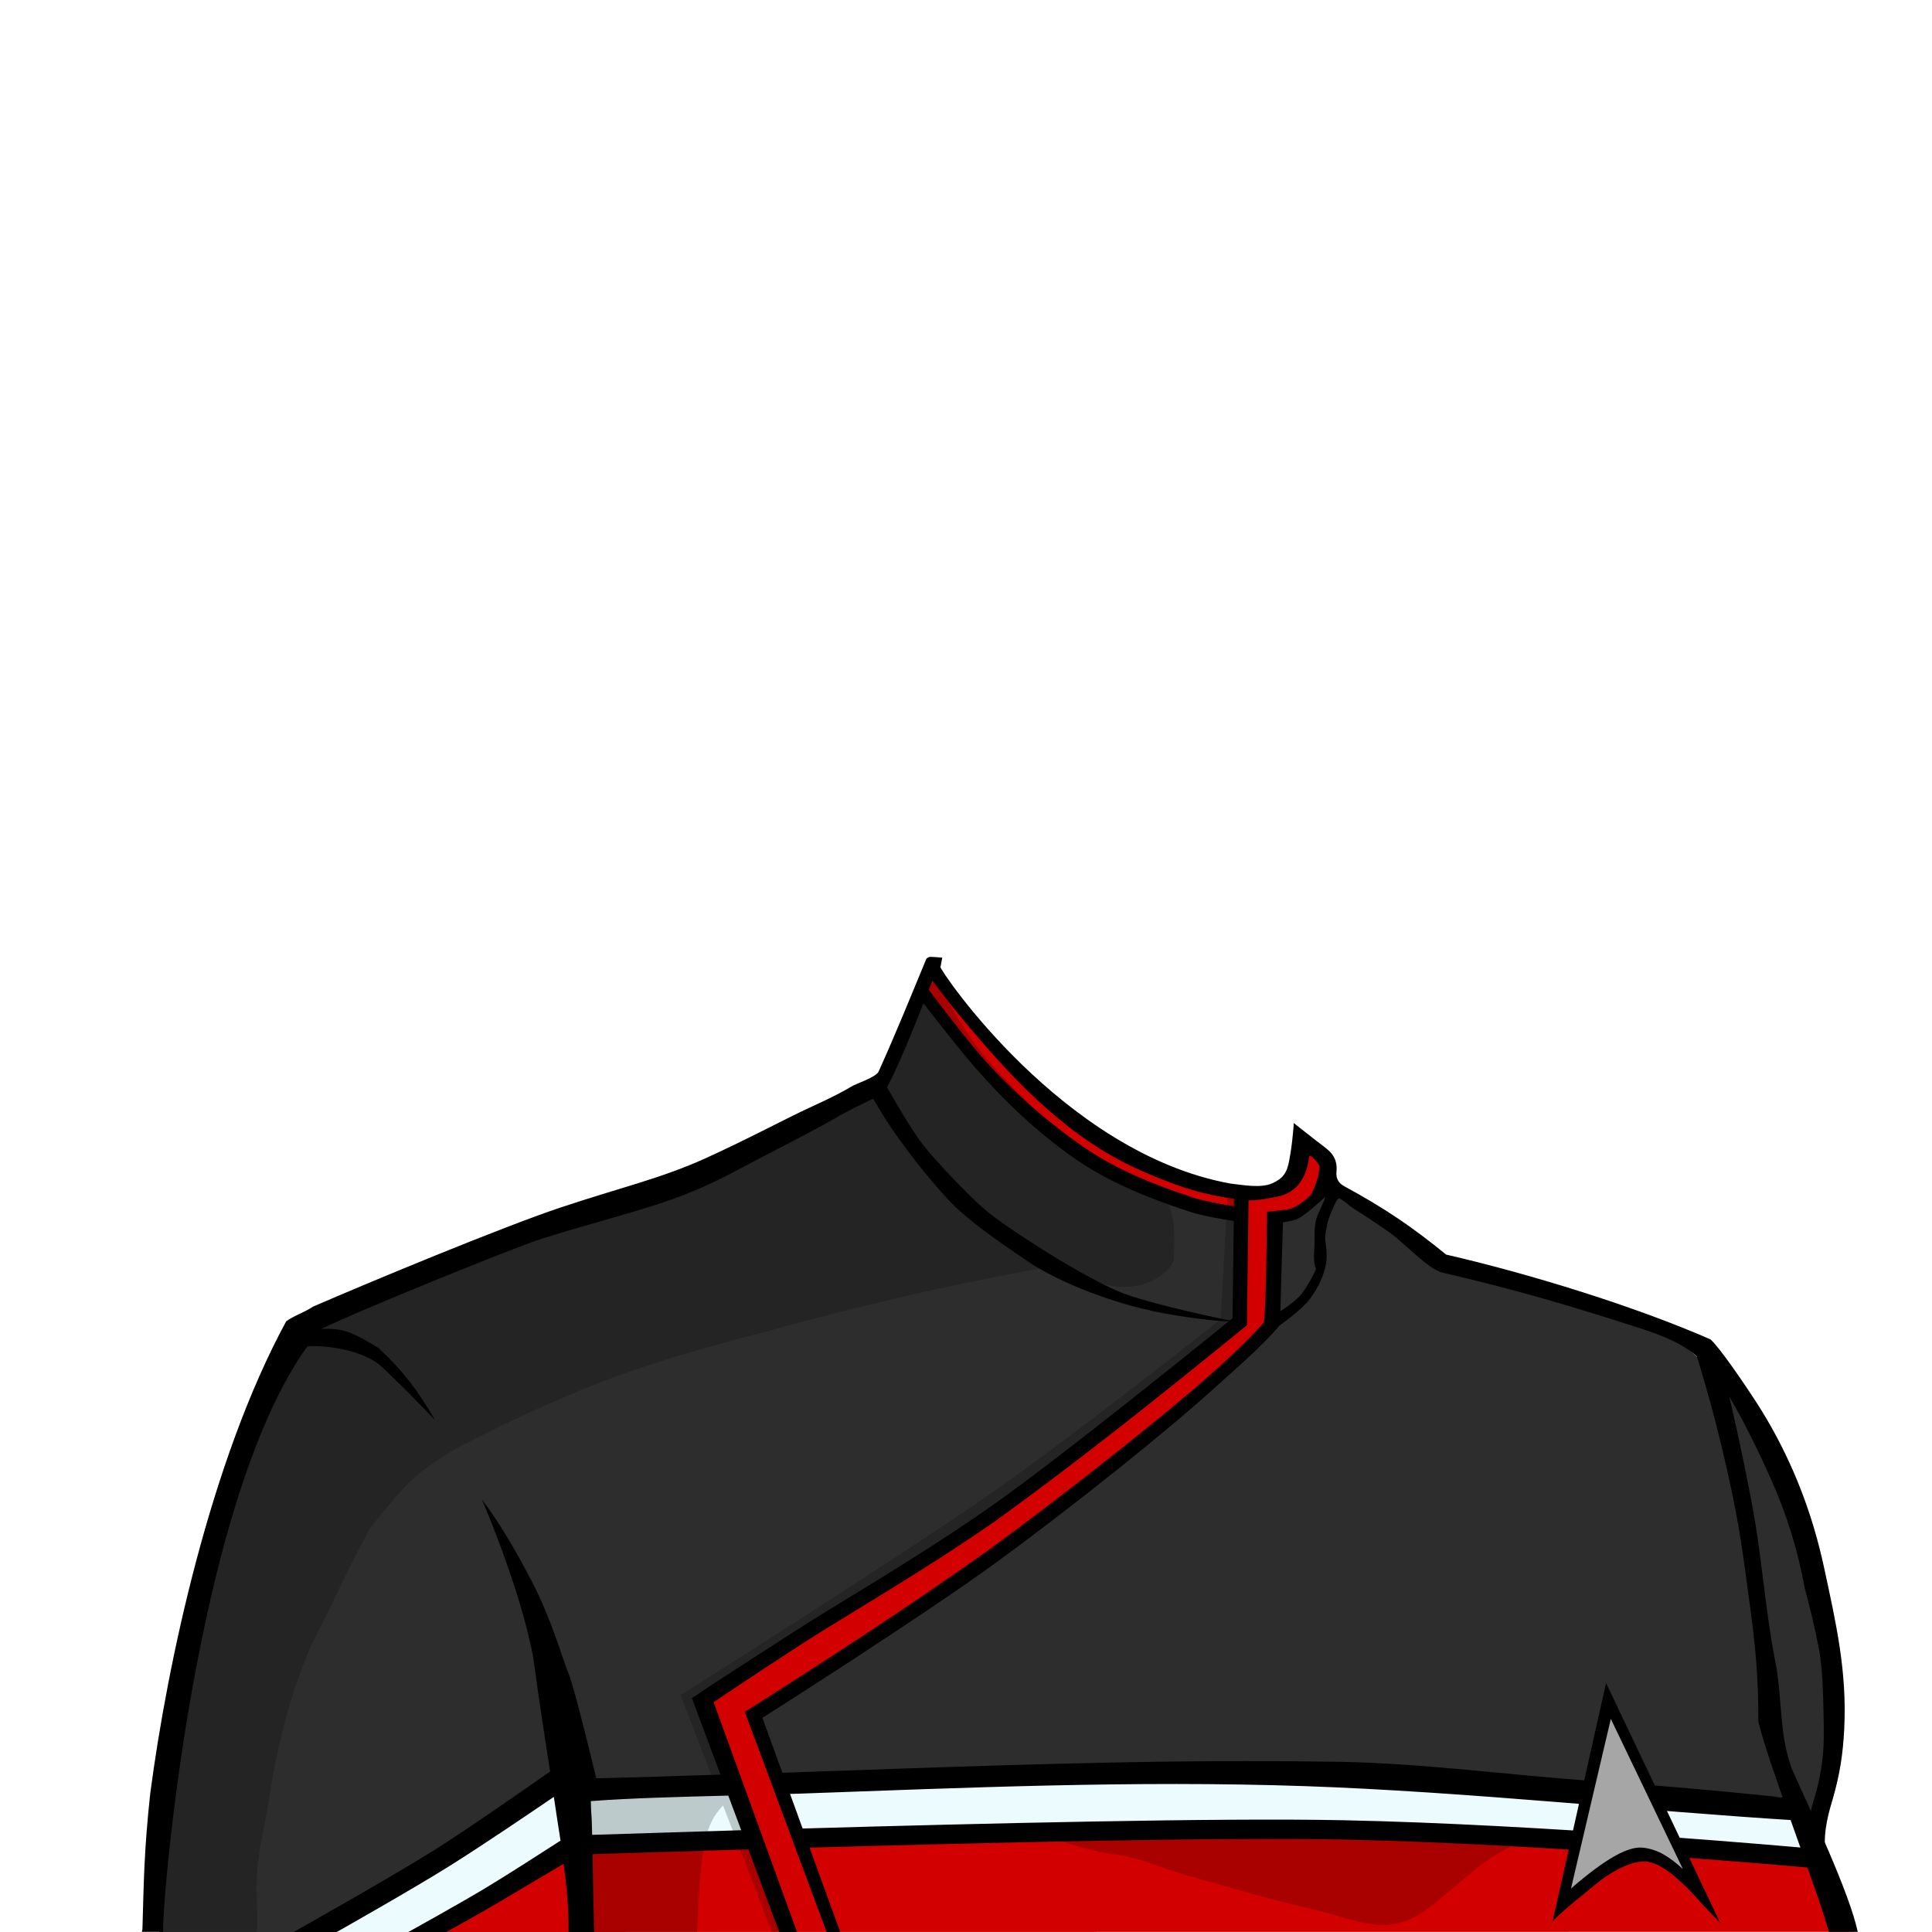
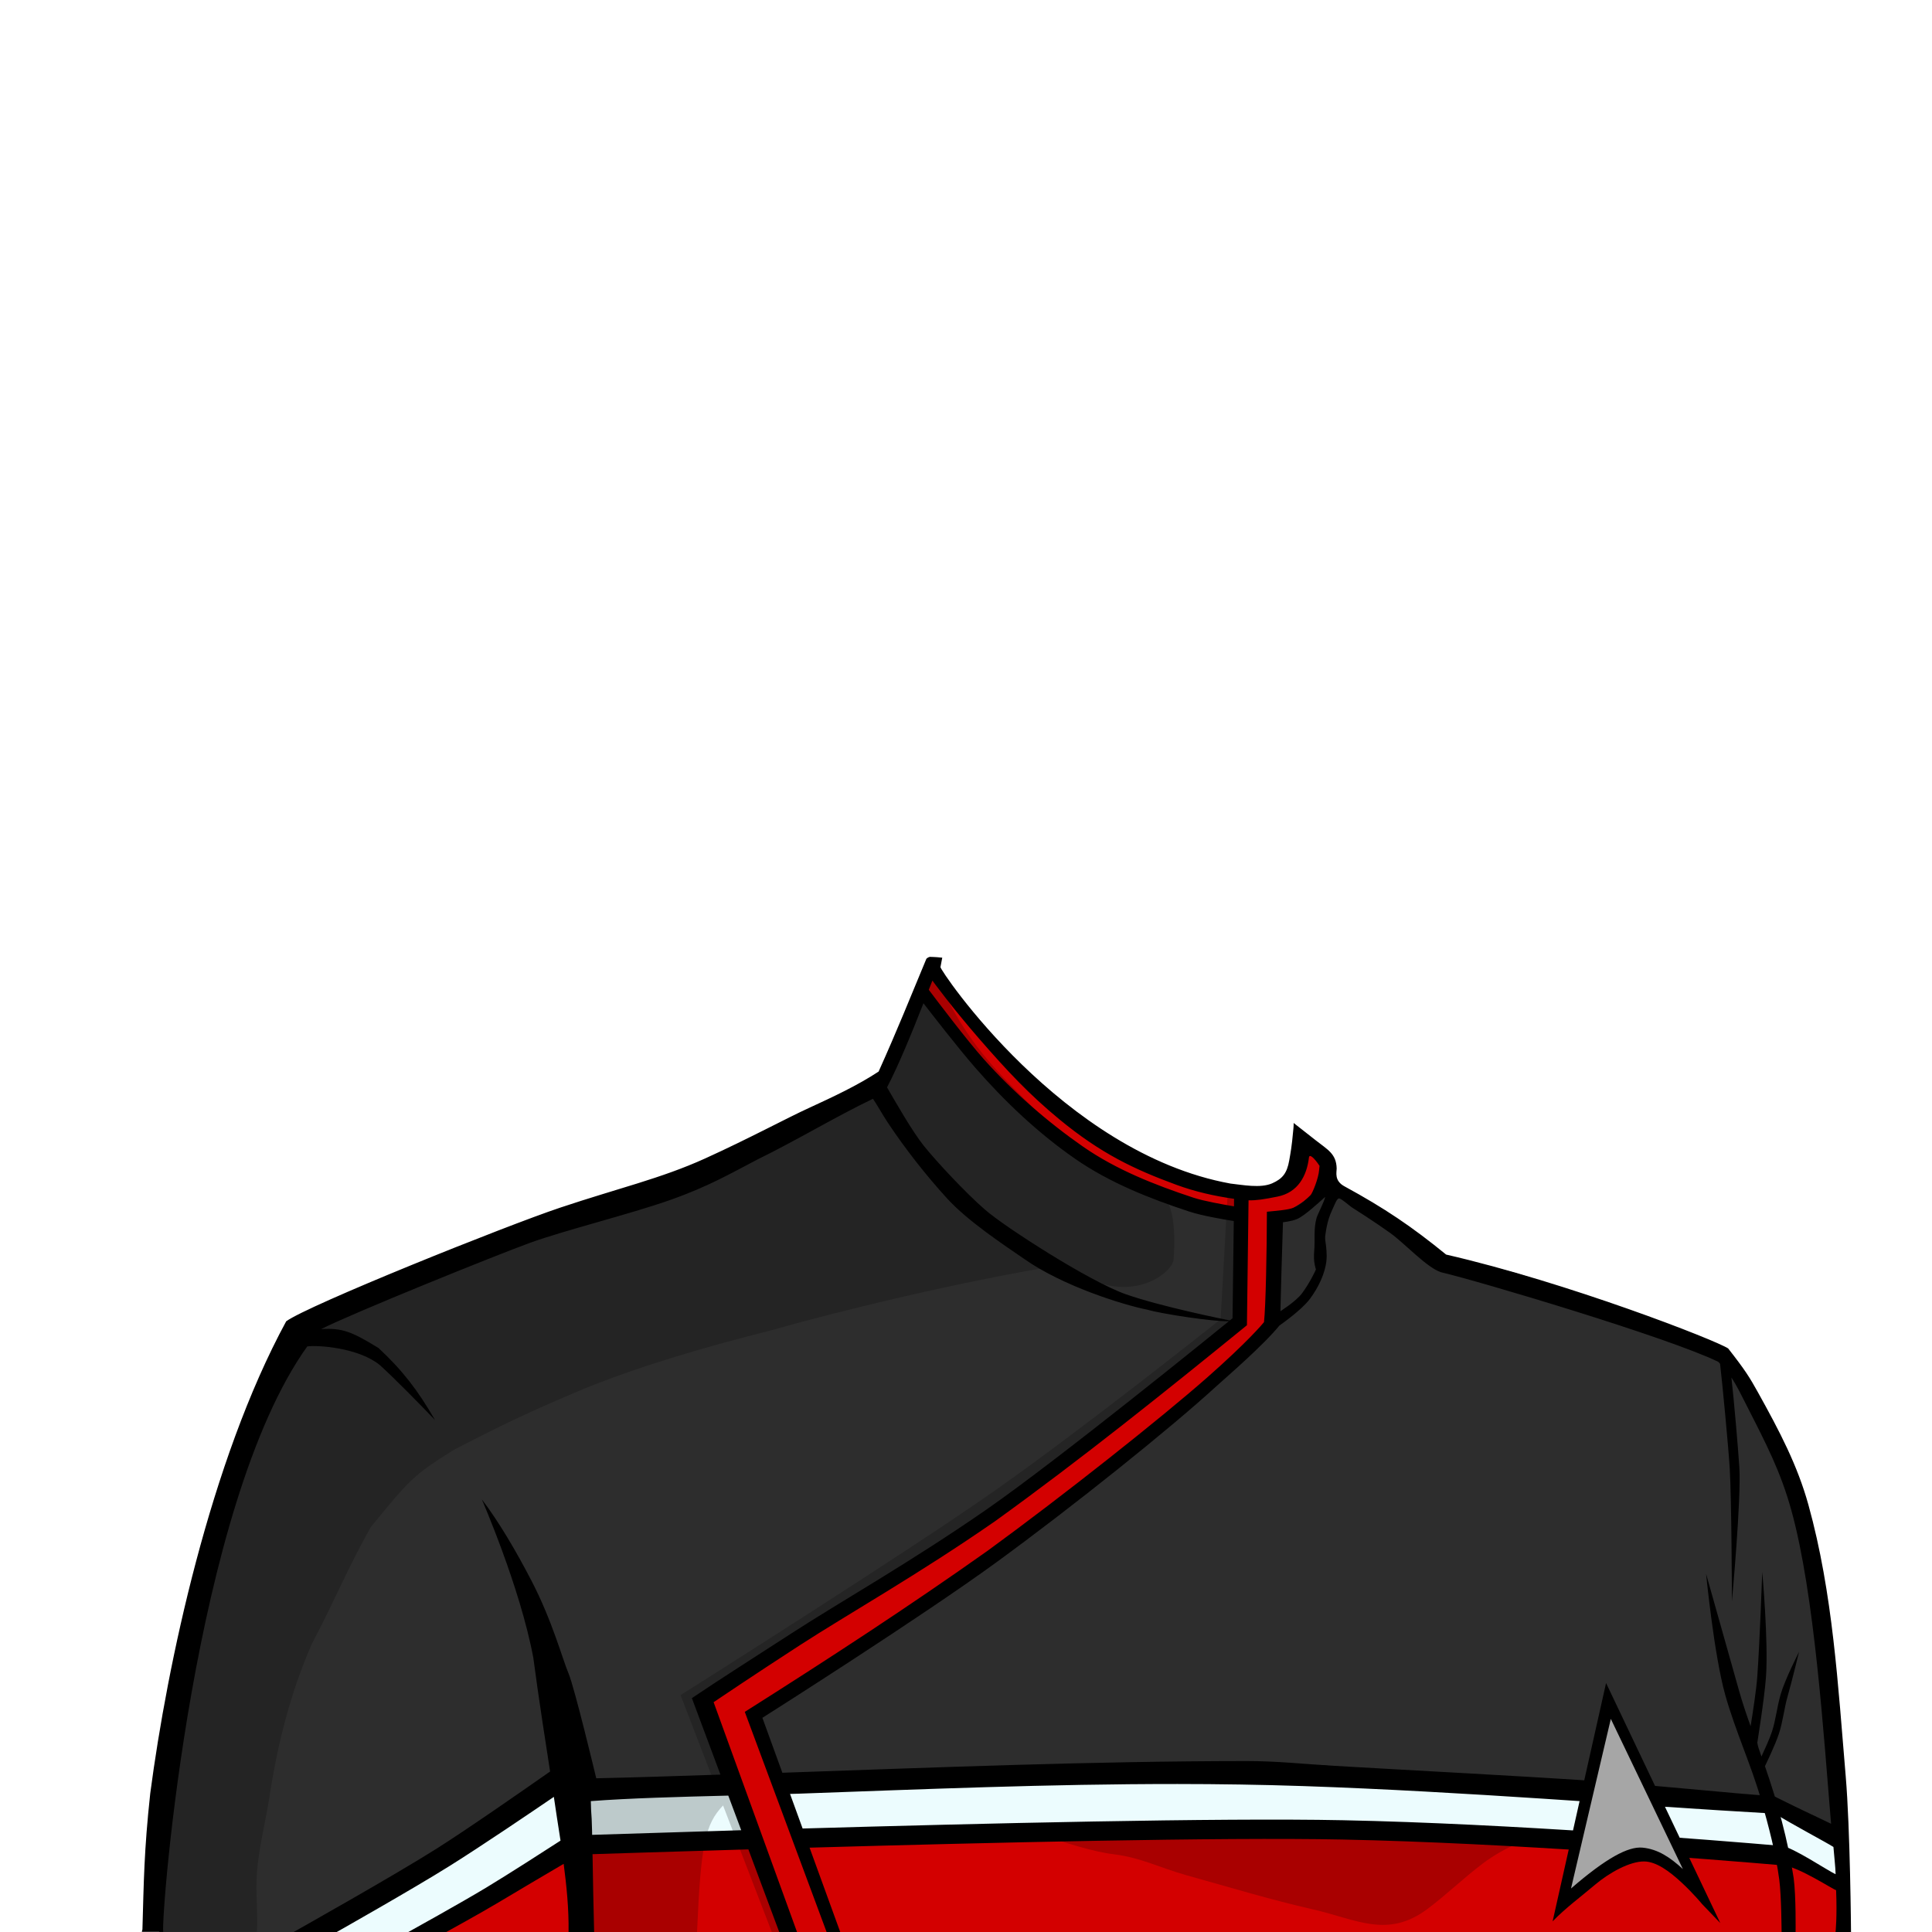
<svg xmlns="http://www.w3.org/2000/svg" version="1.1" id="svg282014" width="400" height="400" viewBox="0 0 400 400" xml:space="preserve">
  <defs id="defs282018" />
-   <g id="layer3" style="display:none">
-     <path d="m 213.633,151.294 -5.491,30.848 -9.212,18.452 c 0,0 13.58,22.7 22.617,29.337 9.037,6.636 24.148,15.816 35.021,17.228 l 3.671,0.607 2.825,0.24 5.224,-2.259 1.832,-12.393 13.081,-27.185 z" style="fill:#cd976d;fill-opacity:1;fill-rule:nonzero;stroke:none;stroke-width:1.333" id="path283414" />
-     <path d="m 199.17,199.756 c 0,0 11.146,18.878 18.75,25.749 16.897,4.648 35.917,5.033 53.5,5.149 l 11.783,-24.485 -69.569,-54.875 -5.699,31.472 z" style="opacity:0.2;fill:#000000;fill-opacity:1;fill-rule:nonzero;stroke:none;stroke-width:1.333" id="path283424" />
-     <path d="m 211.645,149.528 c -1.011,4.997 -2.991,25.245 -4.128,30.153 -1.116,3.581 -2.422,8.11 -4.326,11.826 -1.904,3.716 -2.738,5.496 -4.28,8.423 l 2.355,3.108 c 4.223,-7.938 7.145,-15.384 8.956,-21.626 1.291,-4.451 3.765,-24.061 5.256,-28.479 l -3.833,-3.407" style="fill:#000000;fill-opacity:1;fill-rule:nonzero;stroke:none;stroke-width:1.333" id="path283434" />
-     <path d="m 285.866,207.638 c -2.232,2.508 -11.629,23.48 -13.308,26.583 -1.365,2.523 -2.372,12.417 -5.128,12.788 -1.863,0.251 -2.084,-3.988 -1.828,-5.819 0.124,-0.875 14.504,-36.109 14.504,-36.109 0,0 5.76,2.557 5.76,2.557" style="fill:#000000;fill-opacity:1;fill-rule:nonzero;stroke:none;stroke-width:1.333" id="path283438" />
-   </g>
  <g id="g282022">
-     <path id="path283350" style="fill:#2d2d2d;fill-opacity:1;fill-rule:nonzero;stroke:none;stroke-width:1.333" d="m 193.94,200.476 c -3.266,5.307 -3.867,7.521 -6.563,13.19 -3.227,5.312 -3.533,7.275 -5.565,10.796 -14.347,6.449 -26.456,10.668 -50.148,24.252 -16.347,4.407 -36.792,9.015 -54.479,19.418 -3.369,1.981 -12.235,6.1 -15.736,8.227 -9.937,13.3 -9.372,20.97 -15.105,36.717 -0.656,2.913 -1.568,6.398 -3.566,12.572 -4.403,16.191 -7.371,25.527 -8.9,40.021 -0.959,5.632 -0.928,10.69 -1.844,18.002 -0.318,4.113 -0.341,11.047 -0.965,14.379 0.552,0.064 1.23,0.878 1.951,1.949 h 50.463 c 3.704,-1.521 7.373,-3.134 10.965,-4.928 4.299,-2.148 11.447,-7.694 15.484,-10.346 2.427,-1.595 8.653,-10.535 11.228,-10.825 0.009,-10e-4 77.231,-5.17 153.079,-3.6 28.868,0.133 50.124,1.806 80.434,3.707 0,0 14.141,-0.114 22.848,3.25 0.971,-10.139 3.424,-26.39 1.143,-34.068 -1.221,-4.105 -3.554,-13.661 -4.771,-17.768 -6.204,-24.605 -15.376,-42.724 -34.791,-53.436 -12.891,-3.905 -24.587,-9.436 -36.992,-10.875 -5.248,-0.674 -13.242,-7.735 -17.094,-9.266 l -8.256,-6.826 -0.377,-2.069 -5.864,-7.466 -2.914,9.119 -4.309,2.334 -2.993,0.525 -3.732,-0.303 c -10.873,-1.412 -25.982,-10.591 -35.02,-17.229 -10.195,-8.297 -21.091,-18.17 -27.609,-29.455 z" />
+     <path id="path283350" style="fill:#2d2d2d;fill-opacity:1;fill-rule:nonzero;stroke:none;stroke-width:1.333" d="m 193.94,200.476 c -3.266,5.307 -3.867,7.521 -6.563,13.19 -3.227,5.312 -3.533,7.275 -5.565,10.796 -14.347,6.449 -26.456,10.668 -50.148,24.252 -16.347,4.407 -36.792,9.015 -54.479,19.418 -3.369,1.981 -12.235,6.1 -15.736,8.227 -9.937,13.3 -9.372,20.97 -15.105,36.717 -0.656,2.913 -1.568,6.398 -3.566,12.572 -4.403,16.191 -7.371,25.527 -8.9,40.021 -0.959,5.632 -0.928,10.69 -1.844,18.002 -0.318,4.113 -0.341,11.047 -0.965,14.379 0.552,0.064 1.23,0.878 1.951,1.949 h 50.463 c 3.704,-1.521 7.373,-3.134 10.965,-4.928 4.299,-2.148 11.447,-7.694 15.484,-10.346 2.427,-1.595 8.653,-10.535 11.228,-10.825 0.009,-10e-4 77.231,-5.17 153.079,-3.6 28.868,0.133 50.124,1.806 80.434,3.707 0,0 17.154,2.06 25.861,5.424 0.017,-10.253 0.411,-28.564 -1.87,-36.242 -1.221,-4.105 -2.368,-14.524 -3.585,-18.631 -6.204,-24.605 -10.104,-42.848 -35.007,-51.602 -12.708,-4.467 -25.557,-10.407 -37.963,-11.846 -5.248,-0.674 -13.242,-7.735 -17.094,-9.266 l -8.256,-6.826 -0.377,-2.069 -5.864,-7.466 -2.914,9.119 -4.309,2.334 -2.993,0.525 -3.732,-0.303 c -10.873,-1.412 -25.982,-10.591 -35.02,-17.229 -10.195,-8.297 -21.091,-18.17 -27.609,-29.455 z" />
    <path id="path9" style="fill:#d30000;fill-opacity:1;stroke:none;stroke-width:1px;stroke-linecap:butt;stroke-linejoin:miter;stroke-opacity:1" d="m 193.789,199.528 -2.886,5.395 3.119,5.373 16.549,17.087 c 0,0 10.399,10.226 11.959,10.746 1.56,0.52 10.744,6.238 10.744,6.238 l 21.49,6.934 2.061,0.068 -0.326,21.941 -38.475,31.023 -36.396,24.264 -35.875,23.223 8.84,25.303 9.186,-0.865 -7.627,-21.838 33.969,-21.838 34.316,-24.436 31.715,-25.996 7.799,-9.186 0.662,-21.342 0.725,0.023 8.146,-5.199 0.79,-6.343 -2.773,-2.947 -1.31,4.61 -3.467,4.68 -6.76,0.693 -10.744,-1.906 -17.852,-7.279 -14.792,-10.587 -15.447,-16.034 z" />
    <path d="m 31.482,395.287 c 0.447,2.493 1.181,2.085 1.541,4.679 h 20.167 c 0.196,-3.433 -0.168,-7.001 -0.091,-10.296 0.143,-6.028 1.81,-11.881 2.718,-17.836 1.664,-10.893 4.391,-21.539 8.717,-31.409 5.683,-10.92 7.045,-14.963 12.228,-24.254 8.062,-9.835 8.681,-10.664 17.277,-16.047 9.831,-5.058 15.434,-7.808 26.709,-12.521 12.061,-4.937 26.019,-8.937 38.759,-12.128 2.827,-0.805 5.532,-1.547 8.117,-2.227 28.435,-7.481 48.86,-10.788 48.86,-10.788 0,0 -11.603,-5.516 -20.873,-16.653 -3.089,-3.713 -5.027,-4.512 -7.254,-8.997 -2.228,-4.484 -3.543,-5.332 -8.021,-10.328 -6.753,2.548 -26.119,9.038 -47.707,21.333 -18.7,5.866 -35.846,11.498 -55.442,20.318 -6.939,2.888 -12.359,4.733 -15.263,7.34 -9.816,11.622 -13.676,21.857 -18.572,40.358 -3.949,17.256 -7.765,34.886 -9.352,49.719 -1.108,6.505 -0.996,8.399 -2.472,17.393 0.118,5.331 -0.86,8.655 -0.284,11.866" style="opacity:0.2;fill:#000000;fill-opacity:1;fill-rule:nonzero;stroke:none;stroke-width:1.333" id="path283392" />
-     <path d="m 383.919,399.967 c -0.144,-0.856 -0.384,-1.687 -0.641,-2.347 -0.696,-1.777 -2.255,-3.46 -3.185,-5.131 -0.887,-1.595 -1.816,-3.207 -2.615,-4.831 -1.457,-2.968 -2.899,-6.177 -1.188,-9.324 l -4.61,-3.637 c -17.46,-0.986 -29.021,-0.938 -44.684,-2.181 -2.877,-0.177 -12.318,-0.351 -15.585,-0.515 -9.8,-0.493 -23.196,-1.651 -37.418,-1.946 -75.853,-1.569 -154.231,4.12 -154.231,4.12 C 103.617,385.474 98.233,392.095 80.47,400 Z" style="fill:#d30000;fill-opacity:1;fill-rule:nonzero;stroke:none;stroke-width:1.333" id="path283402" />
+     <path d="m 381.707,400 c 0.045,-3.569 -0.066,-6.752 0.064,-10.257 0.014,-2.88 -0.545,-5.532 -0.141,-8.586 l -9.95,-6.46 c -17.46,-0.986 -29.021,-0.938 -44.684,-2.181 -2.877,-0.177 -12.318,-0.351 -15.585,-0.515 -9.8,-0.493 -23.196,-1.651 -37.418,-1.946 -75.853,-1.569 -154.231,4.12 -154.231,4.12 C 103.617,385.474 98.233,392.095 80.47,400 Z" style="fill:#d30000;fill-opacity:1;fill-rule:nonzero;stroke:none;stroke-width:1.333" id="path283402" />
    <path d="m 185.984,374.614 c 4.165,0.118 9.37,-0.33 13.636,0.466 5.351,0.999 11.158,3.485 16.469,5.044 4.782,1.404 9.843,3.218 14.706,3.811 5.314,0.65 9.521,2.823 14.735,4.279 8.86,2.474 17.574,5.118 26.388,7.126 8.899,2.027 15.322,6.072 23.585,-0.087 3.88,-2.891 7.558,-6.477 11.511,-9.446 4.631,-3.478 9.437,-5.217 14.921,-6.875 2.221,-0.672 4.455,-1.307 6.665,-2.014 0.884,-0.283 6.276,-3.461 7.115,-3.28 -7.426,-1.595 -31.32,-1.935 -39.134,-3.262 -9.805,-1.664 -18.988,-1.785 -28.949,-1.842 -11.483,-0.067 -22.976,1.258 -34.468,1.478 -11.793,0.228 -23.605,-0.634 -35.387,-0.662 -3.444,-0.008 -9.123,-0.765 -11.683,1.06 -4.327,3.084 1.004,3.771 -0.111,4.205" style="opacity:0.2;fill:#000000;fill-opacity:1;fill-rule:nonzero;stroke:none;stroke-width:1.333" id="path283492" />
-     <path id="path3" style="fill:#ecfcfe;fill-opacity:1;stroke:none;stroke-width:1px;stroke-linecap:butt;stroke-linejoin:miter;stroke-opacity:1" d="M 276.949 367.072 L 161.215 369.098 L 165.689 381.188 L 281.803 379.203 L 376.084 385.096 L 370.885 372.271 L 276.949 367.072 z M 119.238 367.418 L 97.574 381.629 L 66.377 400 L 88.215 400 L 119.064 382.322 L 119.131 376.68 L 119.584 381.977 L 156.143 381.352 L 151.471 369.268 L 119.211 369.832 L 119.238 367.418 z " />
-     <path d="m 371.321,366.886 c -3,-6.6 -2.299,-15.551 -3.72,-22.633 -1.616,-8.052 -2.563,-17.869 -3.732,-26.012 -1.675,-11.667 -6.919,-34.149 -7.368,-35.172 -0.945,-2.147 -4.509,-3.803 -6.195,-5.432 3.78,11.635 6.869,23.936 9.103,35.489 1.263,6.528 2.133,13.711 3.031,20.329 1.079,7.948 1.637,14.546 1.613,23.005 2.072,8.768 12.316,35.108 14.592,43.505 h 5.984 c -1.748,-8.077 -9.232,-23.981 -14.831,-36.298" style="fill:#000000;fill-opacity:1;fill-rule:nonzero;stroke:none;stroke-width:1.333" id="path283586" />
+     <path id="path3" style="fill:#ecfcfe;fill-opacity:1;stroke:none;stroke-width:1px;stroke-linecap:butt;stroke-linejoin:miter;stroke-opacity:1" d="m 276.949,367.072 -115.734,2.025 4.475,12.09 116.113,-1.984 87.506,5.035 12.535,5.93 -0.622,-9.506 -15.459,-8.674 z M 119.238,367.418 97.574,381.629 66.377,400 h 21.838 l 30.85,-17.678 0.066,-5.643 0.453,5.297 36.559,-0.625 -4.672,-12.084 -32.26,0.564 z" />
    <path d="m 199.854,247.785 c -2.956,-2.455 -5.496,-4.139 -8.948,-7.615 -9.573,-13.509 -9.346,-15.044 -2.872,-28.346 3.661,-7.522 5.201,-10.805 5.201,-10.805 l 0.976,1.786 c 5.8,13.038 12.256,19.186 20.6,27.41 7.411,7.304 12.156,13.596 24.798,16.756 4.207,1.052 3.568,11.547 3.352,13.924 -0.216,2.377 -9.131,10.738 -23.28,0.782" style="display:inline;opacity:0.2;fill:#000000;fill-opacity:1;fill-rule:nonzero;stroke:none;stroke-width:1.333" id="path283456" />
    <path style="color:#000000;fill:#000000;fill-opacity:1;-inkscape-stroke:none" d="m 273.297,260.575 c -0.567,2.136 -2.367,5.389 -3.731,7.195 -1.324,1.753 -4.652,3.814 -4.652,3.814 l -0.018,2.845 c 0,0 4.48,-3.089 6.266,-5.455 1.747,-2.313 3.181,-5.264 3.462,-7.973 0.262,-2.526 -0.621,-6.149 -0.621,-6.149 0,0 -0.164,3.679 -0.706,5.722 z" id="path10" />
    <path id="path11" style="fill:#000000;fill-opacity:0.2;stroke:none;stroke-width:1px;stroke-linecap:butt;stroke-linejoin:miter;stroke-opacity:1" d="m 256.984,246.814 -2.818,0.49 -1.45,25.832 c 0,0 -28.168,22.438 -46.823,35.529 -18.655,13.091 -64.99,42.287 -64.99,42.287 l 7.662,19.893 c -12.141,0.574 -23.617,-0.177 -29.227,0.393 l 0.107,1.984 c 0,0 0.256,4.728 0.473,26.777 h 24.398 c 0.786,-18.043 1.625,-22.244 5.385,-26.199 L 159.793,400 h 2.6 l -10.312,-28.436 c 0.367,-0.322 0.75,-0.654 1.156,-1.006 -0.495,0.039 -0.99,0.07 -1.484,0.104 l -6.518,-17.975 47.486,-30.33 28.598,-20.623 34.852,-28.598 z" />
-     <path id="path283442" style="fill:#000000;fill-opacity:1;fill-rule:nonzero;stroke:none;stroke-width:1.333" d="m 192.512,198.107 c -0.264,0.062 -0.51,0.197 -0.713,0.398 -3.496,8.387 -5.928,14.535 -9.891,23.35 -0.531,1.181 -4.562,2.452 -5.629,3.1 -1.473,0.896 -4.028,2.264 -8.734,4.408 -4.706,2.145 -12.463,6.362 -21.596,10.502 -9.133,4.14 -17.978,6.151 -29.99,10.172 -12.012,4.02 -39.27,15.335 -51.146,20.486 -1.801,1.215 -3.931,1.841 -5.561,3.041 -15.772,29.05 -24.623,71.031 -28.145,97.738 -1.287,11.808 -1.338,18.413 -1.617,28.141 -0.031,0.175 -0.076,0.349 -0.127,0.523 h 4.428 c -0.465,-3.511 6.201,-88.234 29.824,-121.205 2.25,-0.307 10.652,0.277 15.021,3.861 3.13,2.811 8.891,8.718 11.43,11.385 -3.599,-6.234 -6.748,-10.299 -11.697,-14.916 -5.483,-3.356 -7.511,-4.209 -11.9,-3.908 6.41,-3.263 36.202,-15.304 43.258,-17.867 7.056,-2.563 20.619,-5.918 28.881,-8.82 8.261,-2.902 12.887,-5.681 18.285,-8.475 5.398,-2.794 12.369,-6.387 15.818,-8.393 3.449,-2.006 6.798,-3.536 8.021,-4.139 0.628,0.857 2.002,3.313 2.945,4.738 3.737,5.645 8.083,11.164 12.432,15.92 4.349,4.756 11.88,9.703 15.975,12.523 7.897,5.553 20.312,9.47 25.617,10.523 2.626,0.79 13.561,2.479 16.729,2.346 -2.862,2.327 -35.174,28.562 -50.086,38.918 -15.676,10.887 -30.409,19.188 -40.342,25.623 -6.56,4.25 -14.912,9.551 -20.756,13.498 l 5.914,15.836 c -8.571,0.28 -17.142,0.571 -25.713,0.762 0,0 -4.503,-18.825 -5.74,-21.719 -1.237,-2.893 -3.353,-10.87 -7.674,-19.191 -1.624,-3.129 -3.325,-6.205 -5.057,-9.064 -1.733,-2.861 -3.489,-5.507 -5.217,-7.768 0,0 1.963,4.512 4.289,10.875 1.164,3.182 2.412,6.823 3.543,10.592 1.13,3.769 2.143,7.665 2.83,11.352 0.992,7.654 2.939,20.133 3.469,23.516 -5.417,3.799 -17.005,11.868 -23.494,15.973 C 81.362,388.457 60.793,400 60.793,400 h 8.928 c 0,0 15.653,-8.838 23.393,-13.689 6.793,-4.258 16.883,-11.106 21.555,-14.287 0.386,2.692 0.86,5.704 1.381,9.057 -3.727,2.409 -10.543,6.798 -15.367,9.717 C 95.42,393.98 84.549,400 84.549,400 h 7.852 c 0,0 7.091,-3.894 10.83,-6.137 4.236,-2.54 9.615,-5.708 13.471,-7.975 0.597,4.538 1.082,9.302 1.014,14.111 h 5.293 c -0.14,-4.771 -0.236,-11.004 -0.332,-16.113 2.35,-0.08 16.124,-0.512 32.266,-0.992 L 161.33,400 h 3.684 l -17.268,-47.582 c 0.868,-0.584 8.556,-5.771 17.889,-11.816 9.784,-6.338 24.607,-14.696 40.42,-25.678 17.854,-12.873 35.035,-26.662 52.109,-40.547 l 0.334,-25.863 c 1.685,0.032 3.194,-0.215 5.982,-0.768 4.264,-0.845 6.074,-4.297 6.525,-8.092 0.102,-0.856 1.158,0.149 2.195,1.729 -0.042,0.433 -0.058,0.377 -0.094,0.887 -0.12,1.693 -1.375,4.773 -1.76,5.156 -0.645,0.643 -2.026,1.973 -3.594,2.637 -1.003,0.424 -3.27,0.592 -5.453,0.816 -0.017,8.009 -0.24,19.701 -0.603,22.86 -0.304,0.374 -3.339,4.037 -11.732,11.429 -9.575,8.433 -29.676,24.368 -45.459,35.877 -16.418,11.638 -33.296,22.626 -50.305,33.379 L 171.139,400 h 2.82 l -6.346,-17.461 c 36.584,-1.036 85.09,-2.197 110.336,-1.684 42.48,0.864 97.258,5.885 97.258,5.885 l 0.248,-2.697 c 2.206,2.707 2.633,0.708 2.473,-0.574 -0.553,-4.432 0.902,-8.867 1.543,-11.082 1.443,-4.983 2.101,-9.234 2.361,-14.498 0.588,-11.9 -1.707,-21.894 -4.207,-33.469 -0.573,-2.655 -1.242,-5.287 -2.012,-7.889 -2.724,-9.221 -6.718,-18.024 -11.883,-26.047 -2.759,-4.286 -7.757,-11.554 -9.578,-13.174 -15.434,-6.774 -37.404,-13.586 -54.746,-17.564 -7.146,-5.825 -12.739,-9.6 -20.998,-14.1 -2.234,-1.17 -1.652,-2.983 -1.664,-3.721 -0.075,-3.06 -1.869,-3.887 -4.355,-5.85 -1.648,-1.301 -2.765,-2.177 -4.553,-3.576 0.018,0.743 -0.063,1.257 -0.107,1.746 -0.282,3.129 -0.504,4.272 -0.807,6.01 -0.461,2.648 -1.402,3.8 -3.523,4.738 -2.421,1.071 -6.195,0.315 -8.65,0.051 -34.783,-6.326 -60.245,-44.347 -60.037,-44.82 l 0.373,-1.947 c -0.867,-0.091 -1.417,-0.126 -1.793,-0.141 z m 0.533,4.914 c 0,0 4.021,5.534 9.842,12.219 5.734,6.586 10.259,11.409 16.451,16.512 8.549,7.045 15.438,10.33 24.229,13.553 3.853,1.413 7.87,2.327 11.934,2.896 l -0.019,1.559 c -2.155,-0.36 -6.277,-1.094 -8.391,-1.791 -8.044,-2.654 -16.023,-5.82 -22.836,-10.553 -7.287,-5.062 -14.492,-11.325 -20.527,-18.078 -3.618,-4.048 -9.946,-12.437 -11.434,-14.414 0.205,-0.537 0.583,-1.451 0.752,-1.902 z m -1.855,4.689 c 1.626,2.108 7.097,9.177 10.709,13.324 6.073,6.972 12.966,13.513 20.643,18.846 7.198,5 15.453,8.247 23.609,10.938 2.759,0.91 7.317,1.676 9.291,1.984 l -0.258,20.127 c -0.022,0.018 -0.508,0.41 -0.564,0.455 -1.247,-0.25 -14.171,-2.856 -21.447,-5.393 -7.63,-2.66 -25.069,-13.942 -29.195,-17.508 -4.126,-3.565 -10.261,-10.195 -12.705,-13.248 -2.444,-3.052 -5.942,-9.216 -7.623,-12.109 2.384,-4.522 5.329,-11.761 7.541,-17.416 z m 88.66,42.24 c 0.313,0.19 4.928,3.131 7.947,5.303 3.121,2.244 7.503,7.11 10.508,8.137 16.651,3.904 26.957,7.003 42.035,11.863 7.904,2.674 10.668,4.658 14.377,9.117 3.54,4.29 7.938,12.971 11.816,21.572 3.293,7.305 5.712,15.031 7.139,22.959 1.147,4.171 2.126,8.373 2.934,12.588 0.048,0.253 0.091,0.509 0.131,0.764 0.629,4.02 0.71,8.155 0.805,12.215 0.043,1.837 0.067,3.674 0.051,5.512 -0.047,3.689 -0.605,7.342 -1.551,10.934 -0.407,1.481 -0.971,3.005 -1.201,4.537 -0.311,2.054 -1.024,5.05 -0.236,7.223 -2.756,-0.251 -54.968,-4.97 -96.572,-5.816 -25.789,-0.525 -75.198,0.668 -111.859,1.715 l -2.604,-7.164 c 0.669,-0.017 1.355,-0.033 1.904,-0.053 34.149,-1.22 69.259,-2.762 104.506,-1.562 33.522,1.14 71.019,5.212 102.016,7.104 -1.181,-6.072 -0.42,-4.066 -2.25,-4.684 -12.641,-1.375 -27.615,-2.67 -39.992,-3.498 -16.561,-1.107 -34.968,-3.653 -52.479,-3.953 -6.41,-0.11 -12.821,-0.157 -19.23,-0.152 -32.024,0.022 -64.045,1.317 -96.066,2.422 l -4.133,-11.373 c 1.73,-1.097 32.941,-20.894 48.432,-32.189 15.847,-11.555 35.92,-27.632 45.566,-36.469 1.788,-1.638 9.778,-8.474 13.199,-12.744 0.138,-7.16 0.363,-14.249 0.583,-21.203 0,0 1.771,-0.179 2.907,-0.66 1.558,-0.659 4.538,-3.432 5.834,-4.59 -0.148,0.898 -1.575,3.628 -1.779,4.34 -0.655,2.28 -0.296,4.542 -0.492,6.855 -0.193,2.271 0.136,3.43 1.008,5.648 1.465,-4.408 0.535,-9.62 2.714,-14.141 0.545,-1.132 0.967,-2.51 1.512,-2.369 0.544,0.14 2.245,1.646 2.523,1.815 z m -129.066,121.811 2.678,7.168 c -15.442,0.463 -28.538,0.877 -30.867,0.957 -0.006,-0.245 -0.016,-0.833 -0.021,-1.049 -0.11,-4.348 -0.17,-2.271 -0.25,-5.934 7.811,-0.605 18.33,-0.886 28.461,-1.143 z" />
+     <path id="path283442" style="fill:#000000;fill-opacity:1;fill-rule:nonzero;stroke:none;stroke-width:1.333" d="m 192.512,198.107 c -0.264,0.062 -0.51,0.197 -0.713,0.398 -3.496,8.387 -5.928,14.535 -9.891,23.35 -4.396,2.895 -9.513,5.276 -14.363,7.508 -4.706,2.145 -12.463,6.362 -21.596,10.502 -9.133,4.14 -17.978,6.151 -29.99,10.172 -11.319,3.788 -52.198,20.208 -56.707,23.527 -15.772,29.05 -24.623,71.031 -28.145,97.738 -1.287,11.808 -1.338,18.413 -1.617,28.141 -0.031,0.175 -0.076,0.349 -0.127,0.523 h 4.428 c -0.465,-3.511 6.202,-88.234 29.824,-121.205 2.25,-0.307 10.652,0.277 15.021,3.861 3.13,2.811 8.891,8.718 11.43,11.385 -3.599,-6.234 -6.748,-10.299 -11.697,-14.916 -5.483,-3.356 -7.511,-4.209 -11.9,-3.908 6.41,-3.263 36.202,-15.304 43.258,-17.867 7.056,-2.563 20.62,-5.918 28.881,-8.82 8.261,-2.902 12.887,-5.681 18.285,-8.475 8.071,-3.945 15.751,-8.63 23.84,-12.531 0.628,0.857 2.002,3.313 2.945,4.738 3.737,5.644 8.083,11.164 12.432,15.92 4.349,4.756 11.88,9.703 15.975,12.523 7.897,5.553 20.312,9.47 25.617,10.523 2.626,0.79 13.561,2.479 16.729,2.346 -2.862,2.327 -35.174,28.562 -50.086,38.918 -15.676,10.887 -30.409,19.188 -40.342,25.623 -6.56,4.25 -14.912,9.551 -20.756,13.498 l 5.914,15.836 c -8.571,0.28 -17.142,0.571 -25.713,0.762 0,0 -4.503,-18.825 -5.74,-21.719 -1.237,-2.893 -3.353,-10.87 -7.674,-19.191 -1.624,-3.129 -3.325,-6.205 -5.057,-9.064 -1.733,-2.861 -3.489,-5.507 -5.217,-7.768 0,0 1.963,4.512 4.289,10.875 1.164,3.182 2.412,6.823 3.543,10.592 1.13,3.769 2.143,7.665 2.83,11.352 0.992,7.654 2.939,20.133 3.469,23.516 -5.417,3.799 -17.005,11.868 -23.494,15.973 C 81.362,388.457 60.793,400 60.793,400 h 8.928 c 0,0 15.653,-8.838 23.393,-13.689 6.793,-4.258 16.883,-11.106 21.555,-14.287 0.386,2.692 0.86,5.704 1.381,9.057 -3.727,2.409 -10.543,6.798 -15.367,9.717 C 95.42,393.98 84.549,400 84.549,400 h 7.852 c 0,0 7.091,-3.894 10.83,-6.137 4.235,-2.54 9.615,-5.708 13.471,-7.975 0.597,4.538 1.082,9.302 1.014,14.111 h 5.293 c -0.14,-4.771 -0.236,-11.005 -0.332,-16.113 2.35,-0.08 16.124,-0.512 32.266,-0.992 L 161.33,400 h 3.684 l -17.268,-47.582 c 0.868,-0.584 8.556,-5.771 17.889,-11.816 9.784,-6.338 24.607,-14.696 40.42,-25.678 17.854,-12.873 35.035,-26.662 52.109,-40.547 l 0.334,-25.863 c 1.685,0.032 3.194,-0.215 5.982,-0.768 4.264,-0.845 6.074,-4.297 6.525,-8.092 0.102,-0.856 1.158,0.149 2.195,1.729 -0.042,0.433 -0.058,0.377 -0.094,0.887 -0.12,1.693 -1.375,4.773 -1.76,5.156 -0.645,0.643 -2.026,1.973 -3.594,2.637 -1.003,0.424 -3.27,0.592 -5.453,0.816 -0.017,8.009 -0.238,19.7 -0.602,22.859 -0.304,0.374 -3.34,4.037 -11.732,11.43 -9.575,8.433 -29.676,24.368 -45.459,35.877 -16.418,11.638 -33.296,22.626 -50.305,33.379 L 171.139,400 h 2.82 l -6.346,-17.461 c 36.584,-1.036 85.09,-2.197 110.336,-1.684 34.462,0.701 76.615,4.103 91.312,5.363 3.107,0.266 10.396,5.075 10.885,5.117 0.23,5.534 -0.113,8.664 -0.113,8.664 h 3.201 c 0,0 -0.166,-21.316 -1.1,-32.273 -1.595,-18.706 -2.635,-37.835 -7.721,-56.164 -2.253,-8.122 -5.888,-15.105 -10.537,-23.453 -1.604,-2.88 -2.526,-4.401 -6.078,-8.928 -2.527,-1.697 -33.299,-13.679 -58.393,-19.436 -7.146,-5.825 -12.739,-9.6 -20.998,-14.1 -2.234,-1.17 -1.652,-2.983 -1.664,-3.721 -0.075,-3.06 -1.869,-3.887 -4.355,-5.85 -1.648,-1.301 -2.765,-2.177 -4.553,-3.576 0.018,0.743 -0.063,1.257 -0.107,1.746 -0.282,3.129 -0.504,4.272 -0.807,6.01 -0.461,2.648 -1.402,3.8 -3.523,4.738 -2.421,1.071 -6.195,0.315 -8.65,0.051 -34.783,-6.326 -60.245,-44.347 -60.037,-44.82 l 0.373,-1.947 c -0.867,-0.091 -1.417,-0.126 -1.793,-0.141 z m 0.533,4.914 c 0,0 4.021,5.534 9.842,12.219 5.734,6.586 10.259,11.409 16.451,16.512 8.549,7.045 15.438,10.33 24.229,13.553 3.853,1.413 7.87,2.327 11.934,2.896 l -0.019,1.559 c -2.155,-0.36 -6.277,-1.094 -8.391,-1.791 -8.044,-2.654 -16.023,-5.82 -22.836,-10.553 -7.287,-5.062 -14.492,-11.325 -20.527,-18.078 -3.618,-4.048 -9.946,-12.437 -11.434,-14.414 0.205,-0.537 0.583,-1.451 0.752,-1.902 z m -1.855,4.689 c 1.626,2.108 7.097,9.177 10.709,13.324 6.073,6.972 12.966,13.513 20.643,18.846 7.198,5 15.453,8.247 23.609,10.938 2.759,0.91 7.317,1.676 9.291,1.984 l -0.258,20.127 c -0.022,0.018 -0.508,0.41 -0.564,0.455 -1.247,-0.25 -14.171,-2.856 -21.447,-5.393 -7.63,-2.66 -25.069,-13.942 -29.195,-17.508 -4.126,-3.565 -10.261,-10.195 -12.705,-13.248 -2.444,-3.052 -5.942,-9.216 -7.623,-12.109 2.384,-4.522 5.329,-11.761 7.541,-17.416 z m 83.176,40.092 c -0.148,0.898 -1.575,3.628 -1.779,4.34 -0.655,2.28 -0.296,4.542 -0.492,6.855 -0.193,2.271 0.136,3.43 1.008,5.648 1.465,-4.408 0.534,-9.62 2.713,-14.141 0.545,-1.132 0.967,-2.51 1.512,-2.369 0.544,0.14 2.246,1.646 2.523,1.814 0.313,0.19 4.928,3.131 7.947,5.303 3.121,2.244 7.503,7.11 10.508,8.137 7.85,1.84 47.099,13.514 57.451,18.564 0.142,0.132 0.232,0.264 0.365,0.396 0.484,4.069 1.729,17.293 1.997,21.594 0.394,6.336 0.458,27.555 0.458,27.555 0,0 1.948,-21.096 1.538,-27.68 -0.223,-3.583 -1.123,-14.091 -1.647,-18.614 1.15,1.727 1.979,3.485 2.926,5.34 4.448,8.715 7.275,14.18 9.484,22.143 4.823,17.384 6.701,46.685 8.227,64.908 -2.133,-1.066 -6.114,-2.844 -11.82,-5.719 -8.807,-0.545 -25.154,-2.336 -37.531,-3.164 -16.561,-1.107 -35.274,-2.05 -53.471,-3.113 -6.4,-0.374 -11.829,-0.997 -18.238,-0.992 -32.024,0.022 -64.045,1.317 -96.066,2.422 l -4.133,-11.373 c 1.73,-1.097 32.941,-20.894 48.432,-32.189 15.847,-11.555 35.92,-27.632 45.566,-36.469 1.788,-1.638 9.778,-8.474 13.199,-12.744 0.138,-7.16 0.362,-14.249 0.582,-21.203 0,0 1.772,-0.179 2.908,-0.66 1.558,-0.659 4.538,-3.431 5.834,-4.59 z m -30.783,121.557 c 8.782,0.005 17.585,0.134 26.396,0.434 33.465,1.138 67.146,3.977 97.52,5.709 3.498,2.18 10.674,5.979 12.094,6.891 0.16,2.076 0.411,4.058 0.453,5.633 -1.445,-0.583 -8.938,-5.66 -11.209,-5.855 -14.248,-1.226 -55.942,-4.603 -90.805,-5.312 -25.789,-0.525 -75.199,0.668 -111.859,1.715 l -2.604,-7.164 c 0.669,-0.017 1.355,-0.033 1.904,-0.053 25.612,-0.915 51.764,-2.011 78.109,-1.996 z m -92.799,2.402 2.678,7.168 c -15.442,0.463 -28.538,0.877 -30.867,0.957 -0.006,-0.245 -0.016,-0.833 -0.021,-1.049 -0.11,-4.348 -0.17,-2.271 -0.25,-5.934 7.811,-0.605 18.33,-0.886 28.461,-1.143 z" />
    <g id="g10">
      <path style="color:#000000;fill:#a6a6a6;stroke-width:0.914;stroke-miterlimit:40;-inkscape-stroke:none" d="m 323.745,394.679 9.143,-42.97 19.491,41.295 c 0,0 -6.635,-8.653 -12.147,-9.173 -3.905,-0.369 -16.487,10.848 -16.487,10.848 z" id="path14" />
      <path style="color:#000000;fill:#000000;stroke-width:0.914;stroke-miterlimit:40;-inkscape-stroke:none" d="m 332.52,348.454 -11.066,49.34 c 2.691,-2.784 5.803,-5.057 8.758,-7.564 2.991,-2.537 7.269,-4.883 10.215,-4.837 2.499,0.039 5.177,2.013 7.668,4.309 2.49,2.295 4.319,4.532 4.319,4.532 l 3.755,3.911 z m 0.983,7.422 14.922,31.092 c -2.609,-2.379 -5.13,-4.128 -8.375,-4.434 -2.937,-0.277 -7.498,2.145 -14.789,8.457 z" id="path15" />
    </g>
+     <path id="path1" style="color:#000000;display:inline;fill:#000000;-inkscape-stroke:none" d="m 364.855,325.463 c 0,0 -0.512,14.539 -1.027,21.633 -0.205,2.818 -0.918,7.438 -1.383,10.299 -0.856,-2.406 -1.68,-4.812 -2.361,-7.24 -2.238,-7.981 -6.854,-24.305 -6.854,-24.305 0,0 1.64,16.783 3.954,25.033 2.11,7.525 5.402,14.575 7.464,21.832 1.558,5.484 2.999,10.945 3.734,16.469 0.438,3.287 0.477,10.816 0.477,10.816 h 2.899 c 0,0 0.107,-7.371 -0.398,-11.172 -1.198,-7.915 -3.334,-15.607 -5.949,-23.16 0.359,-0.737 2.127,-4.405 2.869,-6.648 0.869,-2.628 1.11,-5.32 1.816,-7.777 0.859,-2.989 2.379,-9.248 2.379,-9.248 0,0 -2.92,5.699 -3.82,8.834 -0.759,2.641 -1.004,5.312 -1.801,7.721 -0.462,1.397 -1.455,3.595 -2.162,5.115 -0.42,-1.167 -0.829,-2.337 -0.859,-2.885 0,0 1.467,-9.099 1.791,-13.554 0.533,-7.333 -0.768,-21.762 -0.768,-21.762 z" />
  </g>
</svg>
